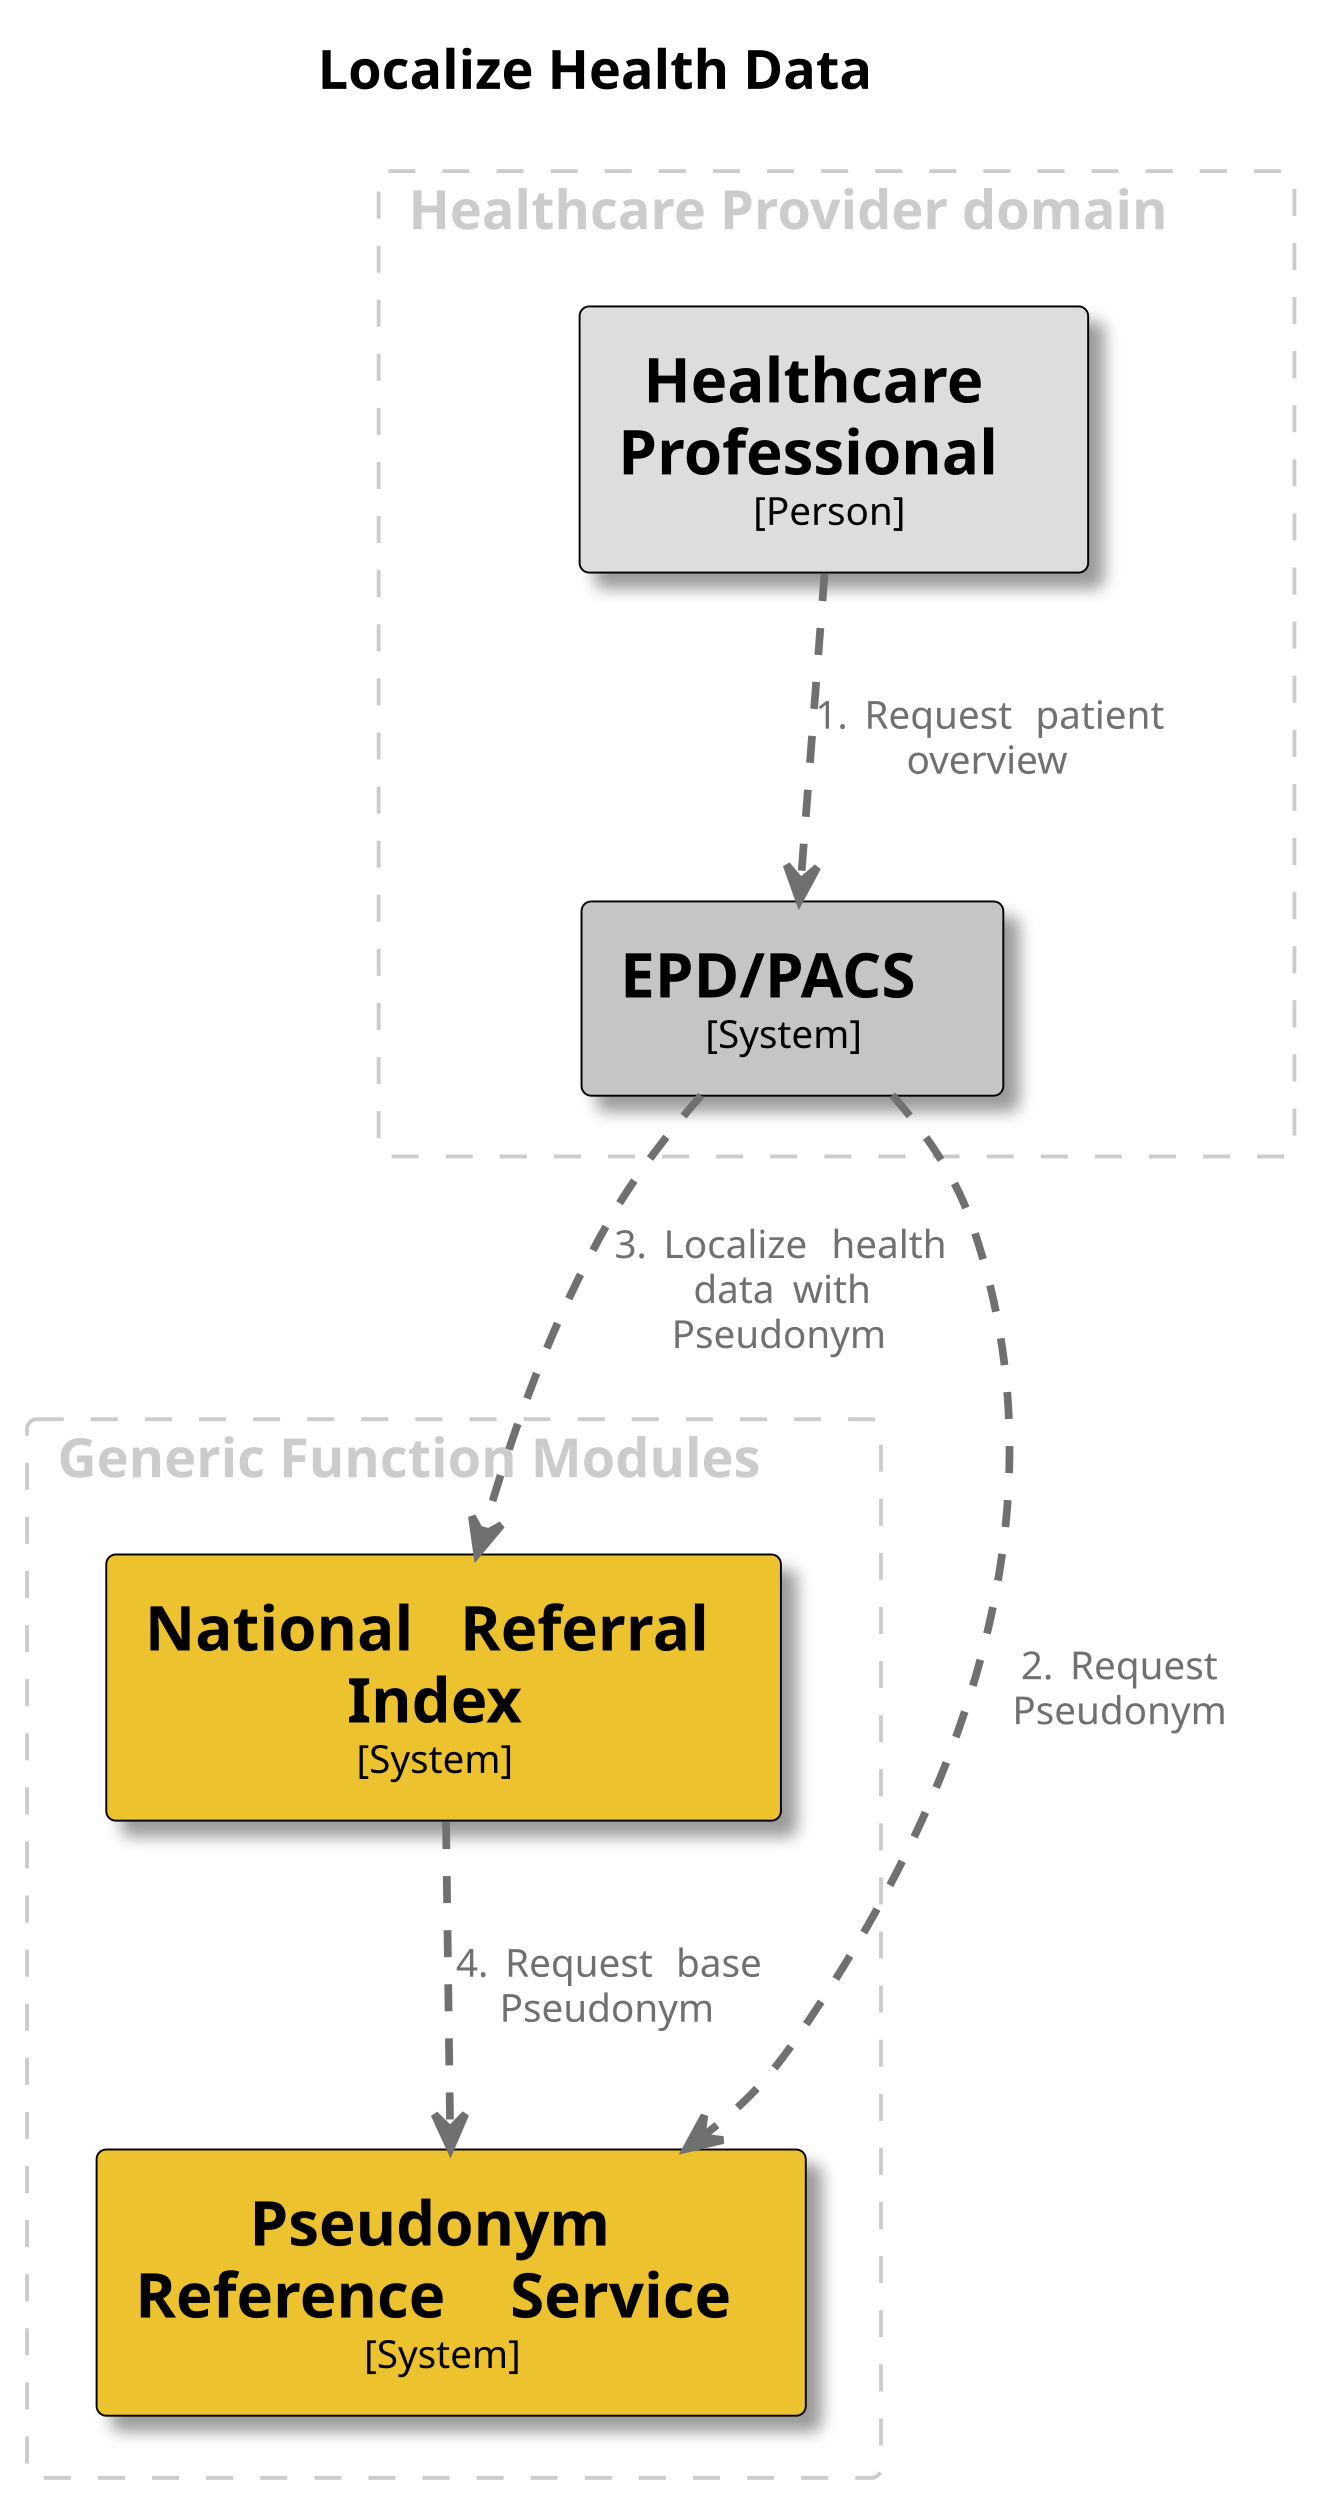
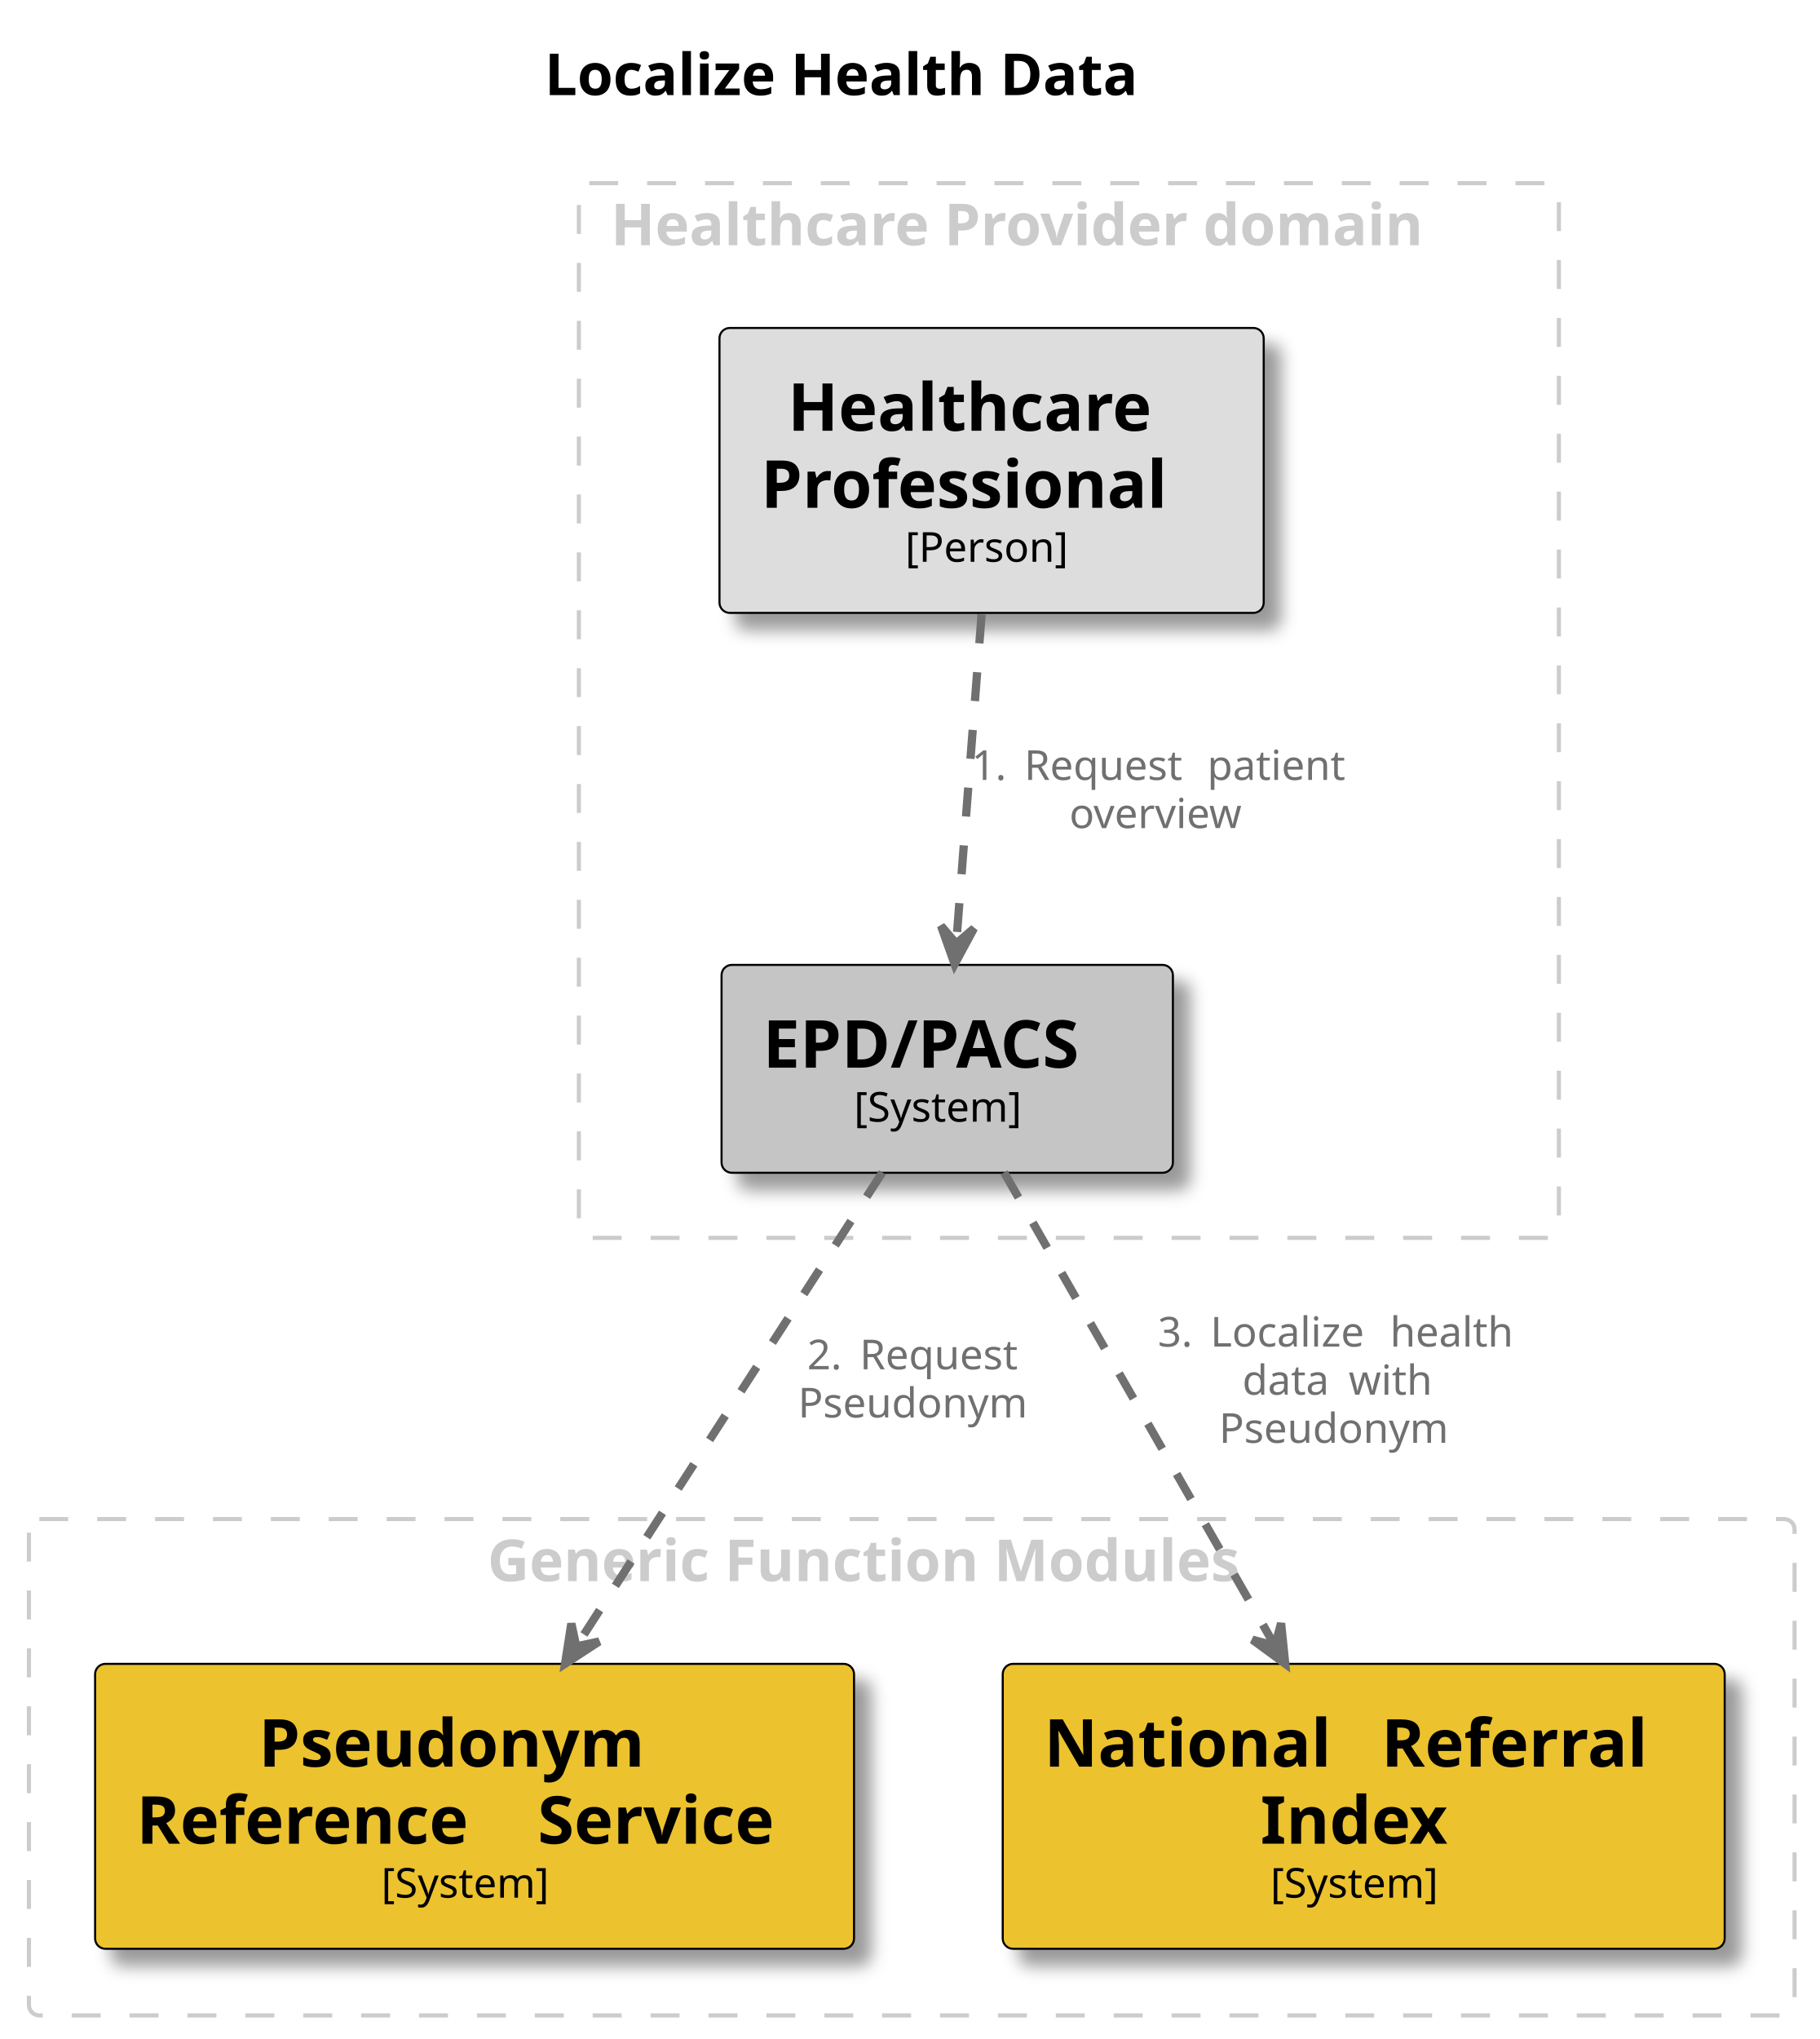
- <svg xmlns="http://www.w3.org/2000/svg" contentStyleType="text/css" height="647px" preserveAspectRatio="none" style="width:341px;height:647px;background:#FFFFFF;" version="1.1" viewBox="0 0 341 647" width="341px" zoomAndPan="magnify">
+ <svg xmlns="http://www.w3.org/2000/svg" contentStyleType="text/css" height="493px" preserveAspectRatio="none" style="width:440px;height:493px;background:#FFFFFF;" version="1.1" viewBox="0 0 440 493" width="440px" zoomAndPan="magnify">
  <defs>
-     <filter height="300%" id="fmow0vqyk3uug" width="300%" x="-1" y="-1">
+     <filter height="300%" id="fr6486y7w1udr" width="300%" x="-1" y="-1">
      <feGaussianBlur result="blurOut" stdDeviation="2.0" />
      <feColorMatrix in="blurOut" result="blurOut2" type="matrix" values="0 0 0 0 0 0 0 0 0 0 0 0 0 0 0 0 0 0 .4 0" />
      <feOffset dx="4.0" dy="4.0" in="blurOut2" result="blurOut3" />
      <feBlend in="SourceGraphic" in2="blurOut3" mode="normal" />
    </filter>
  </defs>
  <g>
-     <text fill="#000000" font-family="sans-serif" font-size="14" font-weight="bold" lengthAdjust="spacing" textLength="162.6" x="82.2" y="22.995">Localize Health Data</text>
+     <text fill="#000000" font-family="sans-serif" font-size="14" font-weight="bold" lengthAdjust="spacing" textLength="162.6" x="131.7" y="22.995">Localize Health Data</text>
    <g id="cluster_group1">
-       <rect fill="none" height="274" rx="2.5" ry="2.5" style="stroke:#CCCCCC;stroke-width:1.0;stroke-dasharray:7.0,7.0;" width="221" x="7" y="367.297" />
-       <text fill="#CCCCCC" font-family="sans-serif" font-size="14" font-weight="bold" lengthAdjust="spacing" textLength="205.235" x="14.882" y="382.292">Generic Function Modules</text>
+       <rect fill="none" height="120" rx="2.5" ry="2.5" style="stroke:#CCCCCC;stroke-width:1.0;stroke-dasharray:7.0,7.0;" width="427" x="7" y="367.297" />
+       <text fill="#CCCCCC" font-family="sans-serif" font-size="14" font-weight="bold" lengthAdjust="spacing" textLength="205.235" x="117.882" y="382.292">Generic Function Modules</text>
    </g>
    <g id="cluster_group2">
-       <rect fill="none" height="255" rx="2.5" ry="2.5" style="stroke:#CCCCCC;stroke-width:1.0;stroke-dasharray:7.0,7.0;" width="237" x="98" y="44.297" />
-       <text fill="#CCCCCC" font-family="sans-serif" font-size="14" font-weight="bold" lengthAdjust="spacing" textLength="221.58" x="105.71" y="59.292">Healthcare Provider domain</text>
+       <rect fill="none" height="255" rx="2.5" ry="2.5" style="stroke:#CCCCCC;stroke-width:1.0;stroke-dasharray:7.0,7.0;" width="237" x="140" y="44.297" />
+       <text fill="#CCCCCC" font-family="sans-serif" font-size="14" font-weight="bold" lengthAdjust="spacing" textLength="221.58" x="147.71" y="59.292">Healthcare Provider domain</text>
    </g>
    <g id="elem_PseudonymReferenceService">
-       <rect fill="#ECC22E" filter="url(#fmow0vqyk3uug)" height="68.891" rx="2.5" ry="2.5" style="stroke:#000000;stroke-width:0.5;" width="183.539" x="25" y="556.297" />
-       <text fill="#000000" font-family="sans-serif" font-size="16" font-weight="bold" lengthAdjust="spacing" textLength="104.43" x="64.555" y="581.148">Pseudonym</text>
-       <text fill="#000000" font-family="sans-serif" font-size="16" font-weight="bold" lengthAdjust="spacing" textLength="91.453" x="35" y="599.773">Reference</text>
-       <text fill="#000000" font-family="sans-serif" font-size="16" font-weight="bold" lengthAdjust="spacing" textLength="5.57" x="126.453" y="599.773"> </text>
-       <text fill="#000000" font-family="sans-serif" font-size="16" font-weight="bold" lengthAdjust="spacing" textLength="66.516" x="132.023" y="599.773">Service</text>
-       <text fill="#000000" font-family="sans-serif" font-size="10" lengthAdjust="spacing" textLength="45.093" x="94.223" y="612.829">[System]</text>
+       <rect fill="#ECC22E" filter="url(#fr6486y7w1udr)" height="68.891" rx="2.5" ry="2.5" style="stroke:#000000;stroke-width:0.5;" width="183.539" x="23" y="402.297" />
+       <text fill="#000000" font-family="sans-serif" font-size="16" font-weight="bold" lengthAdjust="spacing" textLength="104.43" x="62.555" y="427.148">Pseudonym</text>
+       <text fill="#000000" font-family="sans-serif" font-size="16" font-weight="bold" lengthAdjust="spacing" textLength="91.453" x="33" y="445.773">Reference</text>
+       <text fill="#000000" font-family="sans-serif" font-size="16" font-weight="bold" lengthAdjust="spacing" textLength="5.57" x="124.453" y="445.773"> </text>
+       <text fill="#000000" font-family="sans-serif" font-size="16" font-weight="bold" lengthAdjust="spacing" textLength="66.516" x="130.023" y="445.773">Service</text>
+       <text fill="#000000" font-family="sans-serif" font-size="10" lengthAdjust="spacing" textLength="45.093" x="92.223" y="458.829">[System]</text>
    </g>
    <g id="elem_NationalReferralIndex">
-       <rect fill="#ECC22E" filter="url(#fmow0vqyk3uug)" height="68.891" rx="2.5" ry="2.5" style="stroke:#000000;stroke-width:0.5;" width="174.602" x="27.5" y="402.297" />
-       <text fill="#000000" font-family="sans-serif" font-size="16" font-weight="bold" lengthAdjust="spacing" textLength="75.984" x="37.5" y="427.148">National</text>
-       <text fill="#000000" font-family="sans-serif" font-size="16" font-weight="bold" lengthAdjust="spacing" textLength="5.57" x="113.484" y="427.148"> </text>
-       <text fill="#000000" font-family="sans-serif" font-size="16" font-weight="bold" lengthAdjust="spacing" textLength="73.047" x="119.055" y="427.148">Referral</text>
-       <text fill="#000000" font-family="sans-serif" font-size="16" font-weight="bold" lengthAdjust="spacing" textLength="49.969" x="89.816" y="445.773">Index</text>
-       <text fill="#000000" font-family="sans-serif" font-size="10" lengthAdjust="spacing" textLength="45.093" x="92.254" y="458.829">[System]</text>
+       <rect fill="#ECC22E" filter="url(#fr6486y7w1udr)" height="68.891" rx="2.5" ry="2.5" style="stroke:#000000;stroke-width:0.5;" width="174.602" x="242.5" y="402.297" />
+       <text fill="#000000" font-family="sans-serif" font-size="16" font-weight="bold" lengthAdjust="spacing" textLength="75.984" x="252.5" y="427.148">National</text>
+       <text fill="#000000" font-family="sans-serif" font-size="16" font-weight="bold" lengthAdjust="spacing" textLength="5.57" x="328.484" y="427.148"> </text>
+       <text fill="#000000" font-family="sans-serif" font-size="16" font-weight="bold" lengthAdjust="spacing" textLength="73.047" x="334.055" y="427.148">Referral</text>
+       <text fill="#000000" font-family="sans-serif" font-size="16" font-weight="bold" lengthAdjust="spacing" textLength="49.969" x="304.816" y="445.773">Index</text>
+       <text fill="#000000" font-family="sans-serif" font-size="10" lengthAdjust="spacing" textLength="45.093" x="307.254" y="458.829">[System]</text>
    </g>
    <g id="elem_HealthcareProfessional">
-       <rect fill="#DDDDDD" filter="url(#fmow0vqyk3uug)" height="68.891" rx="2.5" ry="2.5" style="stroke:#000000;stroke-width:0.5;" width="131.617" x="150" y="79.297" />
-       <text fill="#000000" font-family="sans-serif" font-size="16" font-weight="bold" lengthAdjust="spacing" textLength="98.586" x="166.516" y="104.148">Healthcare</text>
-       <text fill="#000000" font-family="sans-serif" font-size="16" font-weight="bold" lengthAdjust="spacing" textLength="111.617" x="160" y="122.773">Professional</text>
-       <text fill="#000000" font-family="sans-serif" font-size="10" lengthAdjust="spacing" textLength="41.763" x="194.927" y="135.829">[Person]</text>
+       <rect fill="#DDDDDD" filter="url(#fr6486y7w1udr)" height="68.891" rx="2.5" ry="2.5" style="stroke:#000000;stroke-width:0.5;" width="131.617" x="174" y="79.297" />
+       <text fill="#000000" font-family="sans-serif" font-size="16" font-weight="bold" lengthAdjust="spacing" textLength="98.586" x="190.516" y="104.148">Healthcare</text>
+       <text fill="#000000" font-family="sans-serif" font-size="16" font-weight="bold" lengthAdjust="spacing" textLength="111.617" x="184" y="122.773">Professional</text>
+       <text fill="#000000" font-family="sans-serif" font-size="10" lengthAdjust="spacing" textLength="41.763" x="218.927" y="135.829">[Person]</text>
    </g>
    <g id="elem_EPDPACS">
-       <rect fill="#C5C5C5" filter="url(#fmow0vqyk3uug)" height="50.266" rx="2.5" ry="2.5" style="stroke:#000000;stroke-width:0.5;" width="109.156" x="150.5" y="233.297" />
-       <text fill="#000000" font-family="sans-serif" font-size="16" font-weight="bold" lengthAdjust="spacing" textLength="89.156" x="160.5" y="258.148">EPD/PACS</text>
-       <text fill="#000000" font-family="sans-serif" font-size="10" lengthAdjust="spacing" textLength="45.093" x="182.532" y="271.204">[System]</text>
+       <rect fill="#C5C5C5" filter="url(#fr6486y7w1udr)" height="50.266" rx="2.5" ry="2.5" style="stroke:#000000;stroke-width:0.5;" width="109.156" x="174.5" y="233.297" />
+       <text fill="#000000" font-family="sans-serif" font-size="16" font-weight="bold" lengthAdjust="spacing" textLength="89.156" x="184.5" y="258.148">EPD/PACS</text>
+       <text fill="#000000" font-family="sans-serif" font-size="10" lengthAdjust="spacing" textLength="45.093" x="206.532" y="271.204">[System]</text>
    </g>
    <g id="link_HealthcareProfessional_EPDPACS">
-       <path d="M213.39,148.567 C211.39,174.577 209.121,203.915 207.331,227.145 " fill="none" id="HealthcareProfessional-to-EPDPACS" style="stroke:#707070;stroke-width:2.0;stroke-dasharray:7.0,7.0;" />
-       <polygon fill="#707070" points="206.87,233.127,211.55,224.461,207.254,228.142,203.573,223.846,206.87,233.127" style="stroke:#707070;stroke-width:2.0;" />
-       <text fill="#707070" font-family="sans-serif" font-size="10" lengthAdjust="spacing" textLength="9.541" x="211" y="188.579">1.</text>
-       <text fill="#707070" font-family="sans-serif" font-size="10" lengthAdjust="spacing" textLength="3.179" x="220.541" y="188.579"> </text>
-       <text fill="#707070" font-family="sans-serif" font-size="10" lengthAdjust="spacing" textLength="41.069" x="223.72" y="188.579">Request</text>
-       <text fill="#707070" font-family="sans-serif" font-size="10" lengthAdjust="spacing" textLength="3.179" x="264.789" y="188.579"> </text>
-       <text fill="#707070" font-family="sans-serif" font-size="10" lengthAdjust="spacing" textLength="35.586" x="267.968" y="188.579">patient</text>
-       <text fill="#707070" font-family="sans-serif" font-size="10" lengthAdjust="spacing" textLength="45.327" x="234.613" y="200.22">overview</text>
+       <path d="M237.39,148.567 C235.39,174.577 233.121,203.915 231.331,227.145 " fill="none" id="HealthcareProfessional-to-EPDPACS" style="stroke:#707070;stroke-width:2.0;stroke-dasharray:7.0,7.0;" />
+       <polygon fill="#707070" points="230.87,233.127,235.55,224.461,231.254,228.142,227.573,223.846,230.87,233.127" style="stroke:#707070;stroke-width:2.0;" />
+       <text fill="#707070" font-family="sans-serif" font-size="10" lengthAdjust="spacing" textLength="9.541" x="235" y="188.579">1.</text>
+       <text fill="#707070" font-family="sans-serif" font-size="10" lengthAdjust="spacing" textLength="3.179" x="244.541" y="188.579"> </text>
+       <text fill="#707070" font-family="sans-serif" font-size="10" lengthAdjust="spacing" textLength="41.069" x="247.72" y="188.579">Request</text>
+       <text fill="#707070" font-family="sans-serif" font-size="10" lengthAdjust="spacing" textLength="3.179" x="288.789" y="188.579"> </text>
+       <text fill="#707070" font-family="sans-serif" font-size="10" lengthAdjust="spacing" textLength="35.586" x="291.968" y="188.579">patient</text>
+       <text fill="#707070" font-family="sans-serif" font-size="10" lengthAdjust="spacing" textLength="45.327" x="258.613" y="200.22">overview</text>
    </g>
    <g id="link_EPDPACS_PseudonymReferenceService">
-       <path d="M230.94,283.417 C238.97,292.537 246.8,303.567 251,315.297 C273.76,378.867 258.52,451.197 207,526.297 C199.21,537.647 193.444,543.989 182.344,552.489 " fill="none" id="EPDPACS-to-PseudonymReferenceService" style="stroke:#707070;stroke-width:2.0;stroke-dasharray:7.0,7.0;" />
-       <polygon fill="#707070" points="177.58,556.137,187.157,553.841,181.55,553.097,182.294,547.489,177.58,556.137" style="stroke:#707070;stroke-width:2.0;" />
-       <text fill="#707070" font-family="sans-serif" font-size="10" lengthAdjust="spacing" textLength="9.541" x="264.202" y="434.579">2.</text>
-       <text fill="#707070" font-family="sans-serif" font-size="10" lengthAdjust="spacing" textLength="3.179" x="273.743" y="434.579"> </text>
-       <text fill="#707070" font-family="sans-serif" font-size="10" lengthAdjust="spacing" textLength="41.069" x="276.922" y="434.579">Request</text>
-       <text fill="#707070" font-family="sans-serif" font-size="10" lengthAdjust="spacing" textLength="58.193" x="262" y="446.22">Pseudonym</text>
+       <path d="M213.39,283.467 C193.51,314.247 162.316,362.547 139.906,397.237 " fill="none" id="EPDPACS-to-PseudonymReferenceService" style="stroke:#707070;stroke-width:2.0;stroke-dasharray:7.0,7.0;" />
+       <polygon fill="#707070" points="136.65,402.277,144.893,396.888,139.363,398.077,138.174,392.547,136.65,402.277" style="stroke:#707070;stroke-width:2.0;" />
+       <text fill="#707070" font-family="sans-serif" font-size="10" lengthAdjust="spacing" textLength="9.541" x="195.202" y="331.079">2.</text>
+       <text fill="#707070" font-family="sans-serif" font-size="10" lengthAdjust="spacing" textLength="3.179" x="204.743" y="331.079"> </text>
+       <text fill="#707070" font-family="sans-serif" font-size="10" lengthAdjust="spacing" textLength="41.069" x="207.922" y="331.079">Request</text>
+       <text fill="#707070" font-family="sans-serif" font-size="10" lengthAdjust="spacing" textLength="58.193" x="193" y="342.72">Pseudonym</text>
    </g>
    <g id="link_EPDPACS_NationalReferralIndex">
-       <path d="M181.43,283.517 C173.21,292.897 164.44,304.067 158,315.297 C142.2,342.857 132.29,371.458 125.15,396.428 " fill="none" id="EPDPACS-to-NationalReferralIndex" style="stroke:#707070;stroke-width:2.0;stroke-dasharray:7.0,7.0;" />
-       <polygon fill="#707070" points="123.5,402.197,129.82,394.643,124.875,397.389,122.129,392.444,123.5,402.197" style="stroke:#707070;stroke-width:2.0;" />
-       <text fill="#707070" font-family="sans-serif" font-size="10" lengthAdjust="spacing" textLength="9.541" x="159" y="325.579">3.</text>
-       <text fill="#707070" font-family="sans-serif" font-size="10" lengthAdjust="spacing" textLength="3.179" x="168.541" y="325.579"> </text>
-       <text fill="#707070" font-family="sans-serif" font-size="10" lengthAdjust="spacing" textLength="40.273" x="171.72" y="325.579">Localize</text>
-       <text fill="#707070" font-family="sans-serif" font-size="10" lengthAdjust="spacing" textLength="3.179" x="211.993" y="325.579"> </text>
-       <text fill="#707070" font-family="sans-serif" font-size="10" lengthAdjust="spacing" textLength="31.655" x="215.172" y="325.579">health</text>
-       <text fill="#707070" font-family="sans-serif" font-size="10" lengthAdjust="spacing" textLength="22.524" x="179.454" y="337.22">data</text>
-       <text fill="#707070" font-family="sans-serif" font-size="10" lengthAdjust="spacing" textLength="3.179" x="201.978" y="337.22"> </text>
-       <text fill="#707070" font-family="sans-serif" font-size="10" lengthAdjust="spacing" textLength="21.216" x="205.157" y="337.22">with</text>
-       <text fill="#707070" font-family="sans-serif" font-size="10" lengthAdjust="spacing" textLength="58.193" x="173.817" y="348.86">Pseudonym</text>
-     </g>
-     <g id="link_NationalReferralIndex_PseudonymReferenceService">
-       <path d="M115.44,471.527 C115.78,496.717 116.151,524.987 116.481,550.157 " fill="none" id="NationalReferralIndex-to-PseudonymReferenceService" style="stroke:#707070;stroke-width:2.0;stroke-dasharray:7.0,7.0;" />
-       <polygon fill="#707070" points="116.56,556.157,120.442,547.105,116.495,551.157,112.442,547.21,116.56,556.157" style="stroke:#707070;stroke-width:2.0;" />
-       <text fill="#707070" font-family="sans-serif" font-size="10" lengthAdjust="spacing" textLength="9.541" x="118" y="511.579">4.</text>
-       <text fill="#707070" font-family="sans-serif" font-size="10" lengthAdjust="spacing" textLength="3.179" x="127.541" y="511.579"> </text>
-       <text fill="#707070" font-family="sans-serif" font-size="10" lengthAdjust="spacing" textLength="41.069" x="130.72" y="511.579">Request</text>
-       <text fill="#707070" font-family="sans-serif" font-size="10" lengthAdjust="spacing" textLength="3.179" x="171.789" y="511.579"> </text>
-       <text fill="#707070" font-family="sans-serif" font-size="10" lengthAdjust="spacing" textLength="23.838" x="174.968" y="511.579">base</text>
-       <text fill="#707070" font-family="sans-serif" font-size="10" lengthAdjust="spacing" textLength="58.193" x="129.306" y="523.22">Pseudonym</text>
+       <path d="M242.83,283.467 C260.44,314.247 287.99,362.379 307.84,397.069 " fill="none" id="EPDPACS-to-NationalReferralIndex" style="stroke:#707070;stroke-width:2.0;stroke-dasharray:7.0,7.0;" />
+       <polygon fill="#707070" points="310.82,402.277,309.822,392.479,308.337,397.937,302.878,396.452,310.82,402.277" style="stroke:#707070;stroke-width:2.0;" />
+       <text fill="#707070" font-family="sans-serif" font-size="10" lengthAdjust="spacing" textLength="9.541" x="280" y="325.579">3.</text>
+       <text fill="#707070" font-family="sans-serif" font-size="10" lengthAdjust="spacing" textLength="3.179" x="289.541" y="325.579"> </text>
+       <text fill="#707070" font-family="sans-serif" font-size="10" lengthAdjust="spacing" textLength="40.273" x="292.72" y="325.579">Localize</text>
+       <text fill="#707070" font-family="sans-serif" font-size="10" lengthAdjust="spacing" textLength="3.179" x="332.993" y="325.579"> </text>
+       <text fill="#707070" font-family="sans-serif" font-size="10" lengthAdjust="spacing" textLength="31.655" x="336.172" y="325.579">health</text>
+       <text fill="#707070" font-family="sans-serif" font-size="10" lengthAdjust="spacing" textLength="22.524" x="300.454" y="337.22">data</text>
+       <text fill="#707070" font-family="sans-serif" font-size="10" lengthAdjust="spacing" textLength="3.179" x="322.978" y="337.22"> </text>
+       <text fill="#707070" font-family="sans-serif" font-size="10" lengthAdjust="spacing" textLength="21.216" x="326.157" y="337.22">with</text>
+       <text fill="#707070" font-family="sans-serif" font-size="10" lengthAdjust="spacing" textLength="58.193" x="294.817" y="348.86">Pseudonym</text>
    </g>
  </g>
</svg>
